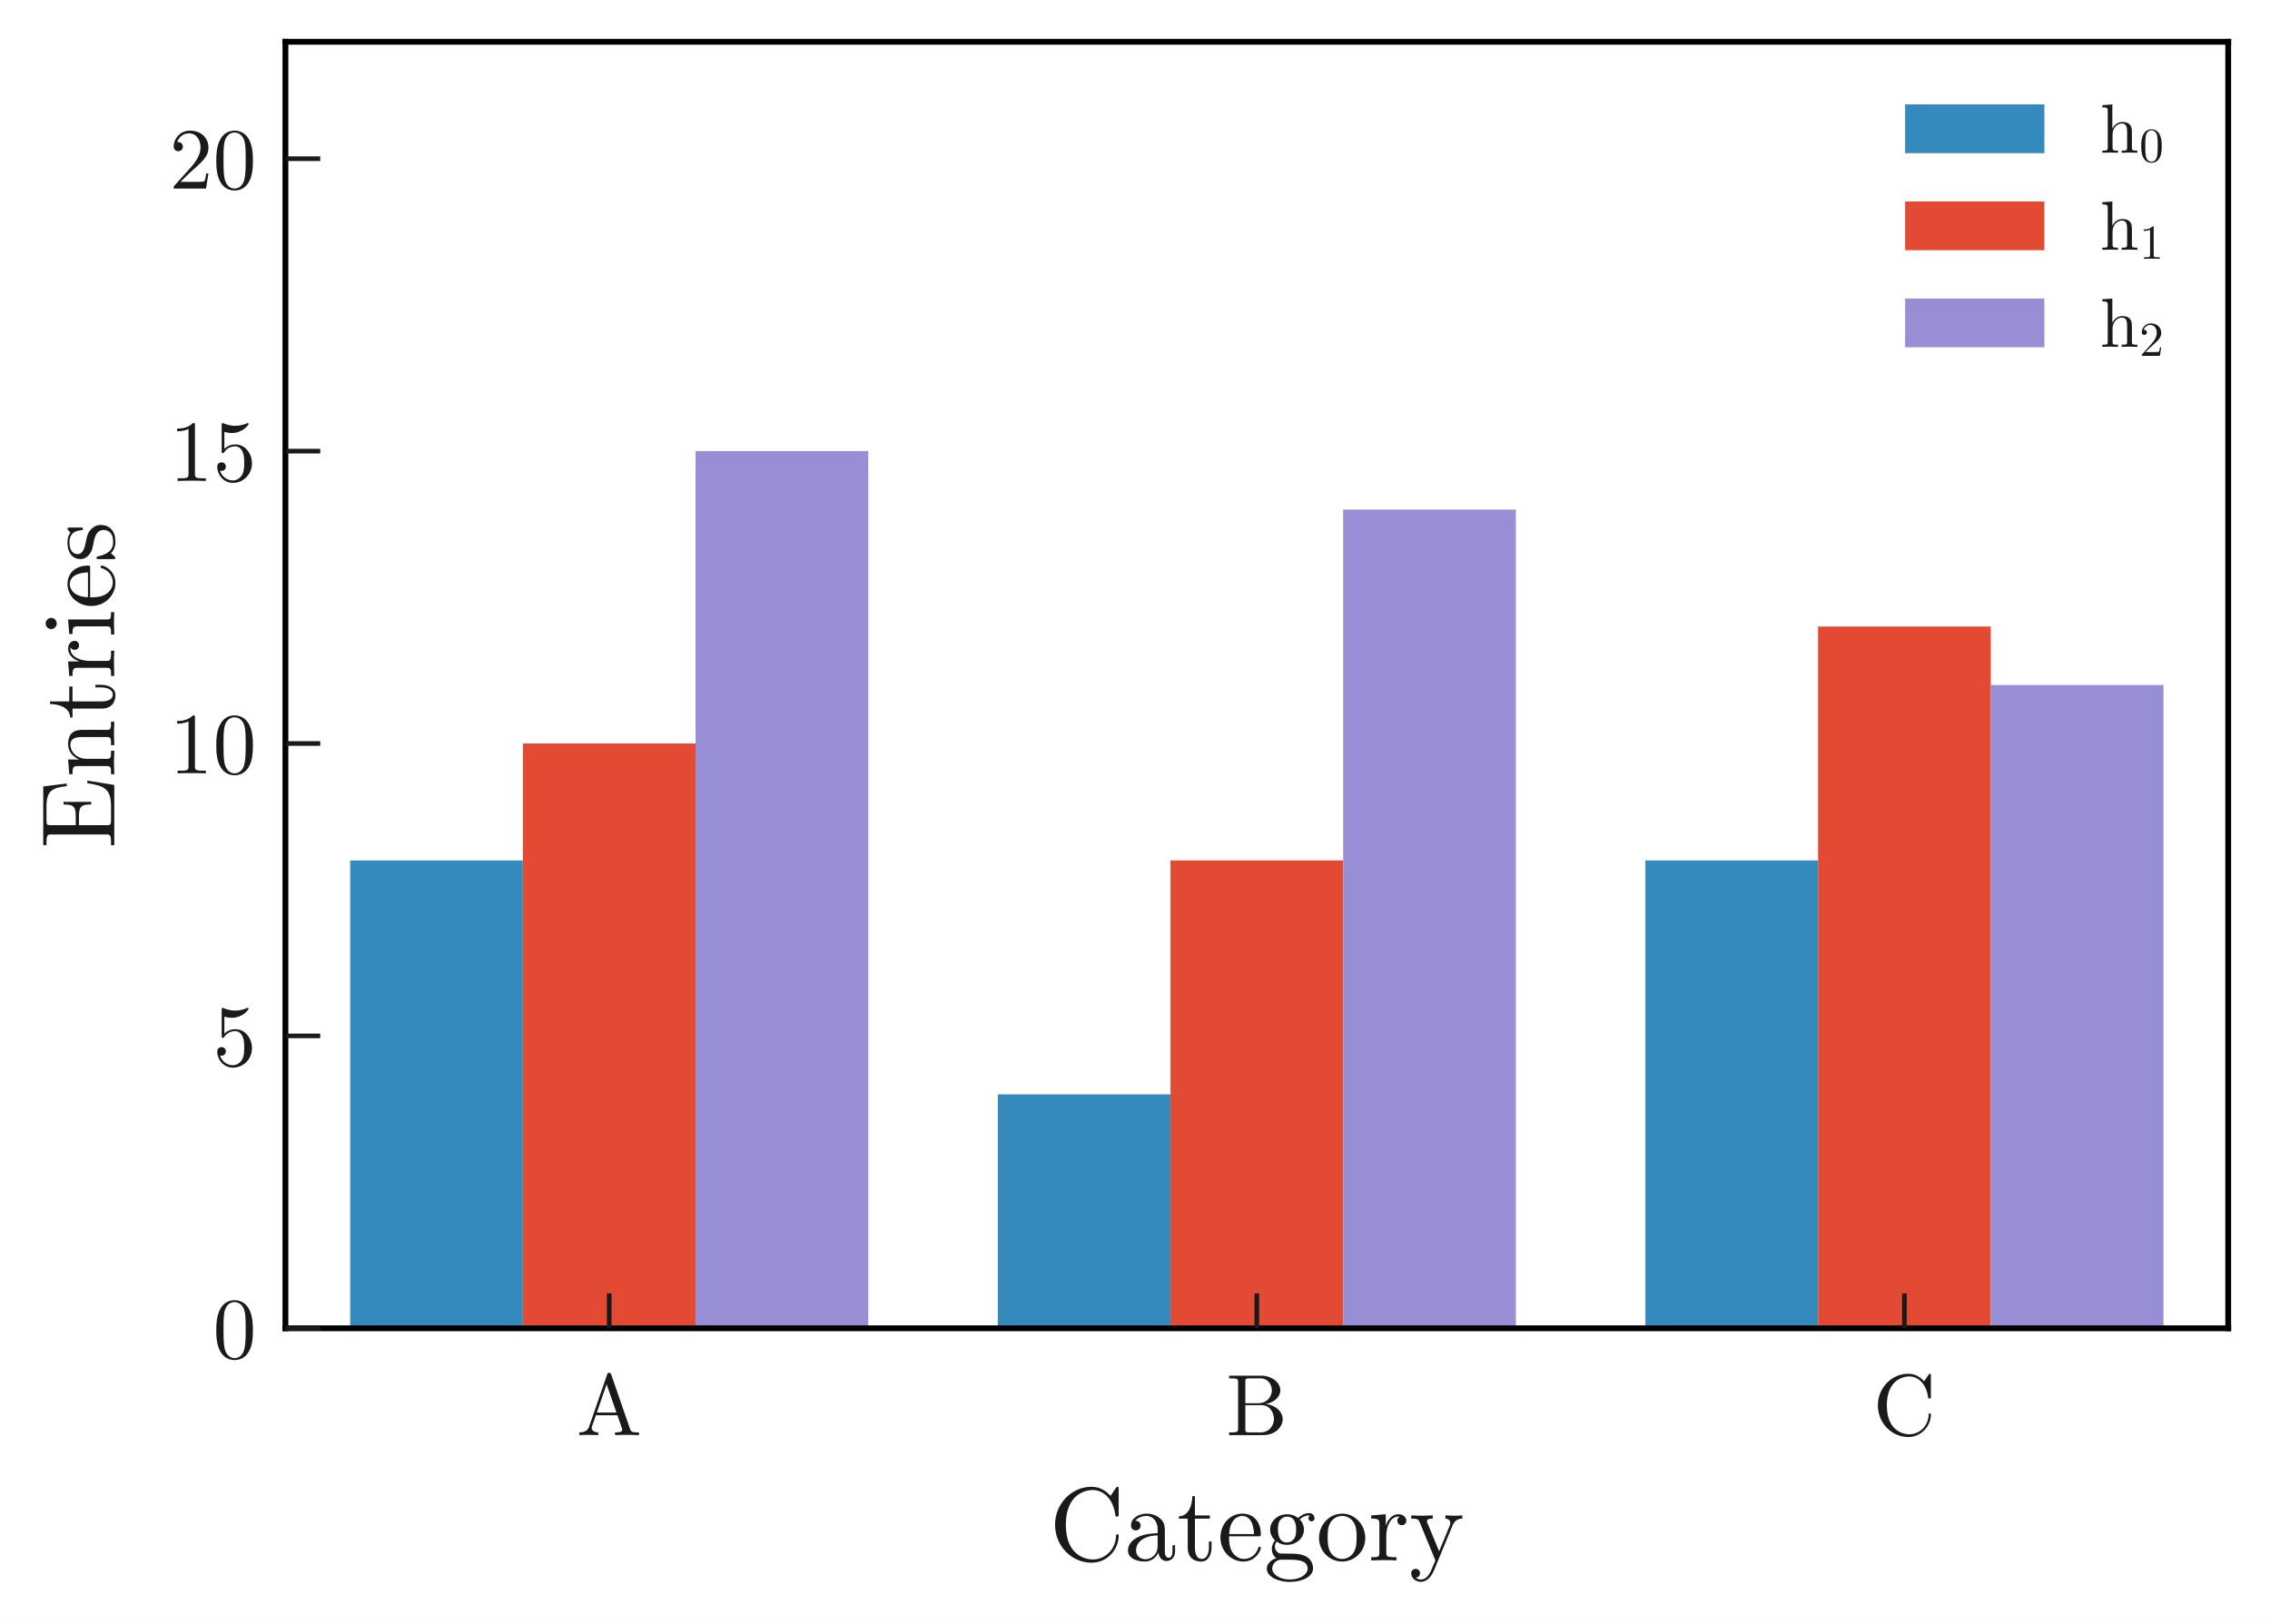
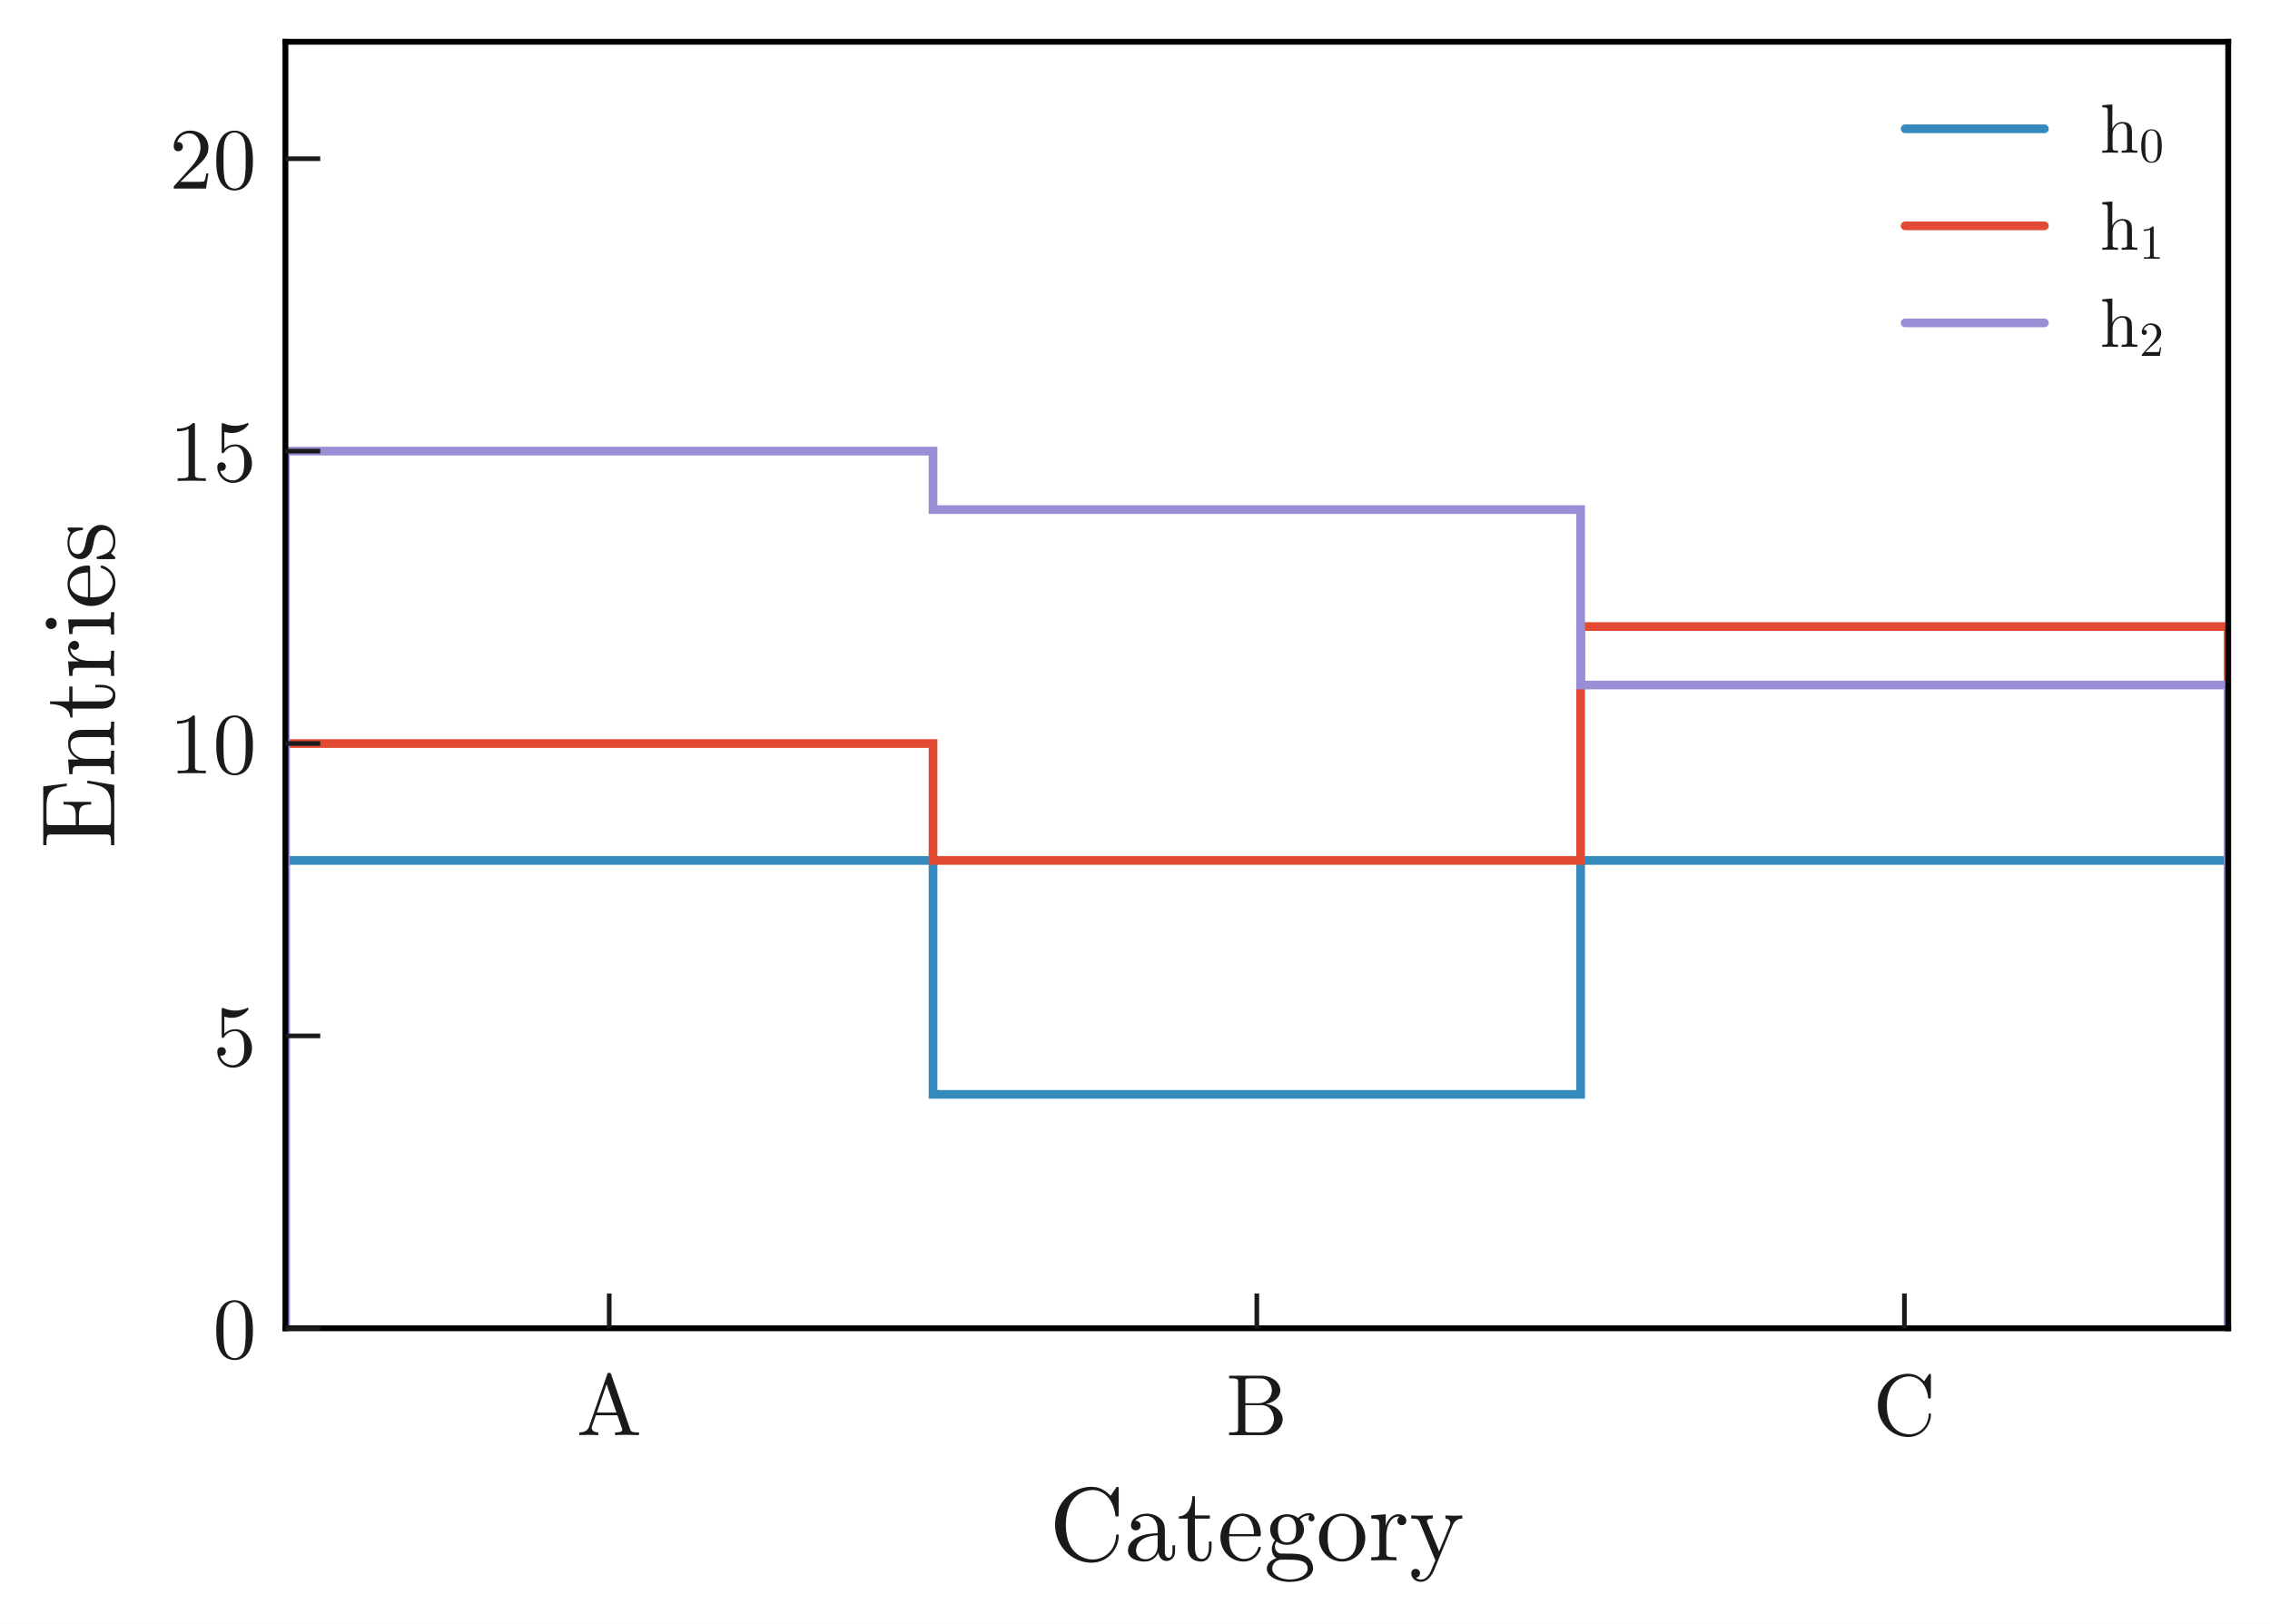
<svg xmlns="http://www.w3.org/2000/svg" xmlns:xlink="http://www.w3.org/1999/xlink" width="391.186pt" height="279.879pt" viewBox="0 0 391.186 279.879" version="1.1">
  <defs>
    <style type="text/css">*{stroke-linejoin: round; stroke-linecap: butt}</style>
  </defs>
  <g id="figure_1">
    <g id="patch_1">
      <path d="M 0 279.879  L 391.186 279.879  L 391.186 0  L 0 0  z " style="fill: #ffffff" />
    </g>
    <g id="axes_1">
      <g id="patch_2">
        <path d="M 49.186 228.96  L 383.986 228.96  L 383.986 7.2  L 49.186 7.2  z " style="fill: #ffffff" />
      </g>
      <g id="patch_3">
-         <path d="M 60.346 228.96  L 90.106 228.96  L 90.106 148.32  L 60.346 148.32  z " clip-path="url(#pe55f541f38)" style="fill: #348abd" />
+         <path d="M 49.186 228.96  L 49.186 148.32  L 160.786 148.32  L 160.786 188.64  L 272.386 188.64  L 272.386 148.32  L 383.986 148.32  L 383.986 228.96  " clip-path="url(#pe55f541f38)" style="fill: none; stroke: #348abd; stroke-width: 1.5; stroke-linejoin: miter" />
      </g>
      <g id="patch_4">
-         <path d="M 171.946 228.96  L 201.706 228.96  L 201.706 188.64  L 171.946 188.64  z " clip-path="url(#pe55f541f38)" style="fill: #348abd" />
+         <path d="M 49.186 228.96  L 49.186 128.16  L 160.786 128.16  L 160.786 148.32  L 272.386 148.32  L 272.386 108  L 383.986 108  L 383.986 228.96  " clip-path="url(#pe55f541f38)" style="fill: none; stroke: #e24a33; stroke-width: 1.5; stroke-linejoin: miter" />
      </g>
      <g id="patch_5">
-         <path d="M 283.546 228.96  L 313.306 228.96  L 313.306 148.32  L 283.546 148.32  z " clip-path="url(#pe55f541f38)" style="fill: #348abd" />
+         <path d="M 49.186 228.96  L 49.186 77.76  L 160.786 77.76  L 160.786 87.84  L 272.386 87.84  L 272.386 118.08  L 383.986 118.08  L 383.986 228.96  " clip-path="url(#pe55f541f38)" style="fill: none; stroke: #988ed5; stroke-width: 1.5; stroke-linejoin: miter" />
      </g>
      <g id="patch_6">
-         <path d="M 90.106 228.96  L 119.866 228.96  L 119.866 128.16  L 90.106 128.16  z " clip-path="url(#pe55f541f38)" style="fill: #e24a33" />
+         <path d="M 49.186 228.96  L 49.186 7.2  " style="fill: none; stroke: #000000; stroke-linejoin: miter; stroke-linecap: square" />
      </g>
      <g id="patch_7">
-         <path d="M 201.706 228.96  L 231.466 228.96  L 231.466 148.32  L 201.706 148.32  z " clip-path="url(#pe55f541f38)" style="fill: #e24a33" />
+         <path d="M 383.986 228.96  L 383.986 7.2  " style="fill: none; stroke: #000000; stroke-linejoin: miter; stroke-linecap: square" />
      </g>
      <g id="patch_8">
-         <path d="M 313.306 228.96  L 343.066 228.96  L 343.066 108  L 313.306 108  z " clip-path="url(#pe55f541f38)" style="fill: #e24a33" />
+         <path d="M 49.186 228.96  L 383.986 228.96  " style="fill: none; stroke: #000000; stroke-linejoin: miter; stroke-linecap: square" />
      </g>
      <g id="patch_9">
-         <path d="M 119.866 228.96  L 149.626 228.96  L 149.626 77.76  L 119.866 77.76  z " clip-path="url(#pe55f541f38)" style="fill: #988ed5" />
-       </g>
-       <g id="patch_10">
-         <path d="M 231.466 228.96  L 261.226 228.96  L 261.226 87.84  L 231.466 87.84  z " clip-path="url(#pe55f541f38)" style="fill: #988ed5" />
-       </g>
-       <g id="patch_11">
-         <path d="M 343.066 228.96  L 372.826 228.96  L 372.826 118.08  L 343.066 118.08  z " clip-path="url(#pe55f541f38)" style="fill: #988ed5" />
-       </g>
-       <g id="patch_12">
-         <path d="M 49.186 228.96  L 49.186 7.2  " style="fill: none; stroke: #000000; stroke-linejoin: miter; stroke-linecap: square" />
-       </g>
-       <g id="patch_13">
-         <path d="M 383.986 228.96  L 383.986 7.2  " style="fill: none; stroke: #000000; stroke-linejoin: miter; stroke-linecap: square" />
-       </g>
-       <g id="patch_14">
-         <path d="M 49.186 228.96  L 383.986 228.96  " style="fill: none; stroke: #000000; stroke-linejoin: miter; stroke-linecap: square" />
-       </g>
-       <g id="patch_15">
        <path d="M 49.186 7.2  L 383.986 7.2  " style="fill: none; stroke: #000000; stroke-linejoin: miter; stroke-linecap: square" />
      </g>
      <g id="matplotlib.axis_1">
        <g id="xtick_1">
          <g id="line2d_1">
            <defs>
              <path id="m8dec1b3d1d" d="M 0 0  L 0 -6  " style="stroke: #1a1a1a; stroke-width: 0.8" />
            </defs>
            <g>
              <use xlink:href="#m8dec1b3d1d" x="104.986" y="228.96" style="fill: #1a1a1a; stroke: #1a1a1a; stroke-width: 0.8" />
            </g>
          </g>
          <g id="text_1">
            <g style="fill: #1a1a1a" transform="translate(99.36125 247.3709) scale(0.15 -0.15)">
              <defs>
                <path id="LatinModernMath-Regular-41" d="M 4589 0  L 4589 198  L 4474 198  C 4090 198 4000 243 3930 454  L 2547 4454  C 2515 4538 2502 4582 2400 4582  C 2298 4582 2278 4544 2246 4454  L 922 627  C 806 301 550 205 205 198  L 205 0  L 858 19  L 1594 0  L 1594 198  C 1274 198 1114 358 1114 525  C 1114 544 1120 608 1126 621  L 1421 1459  L 3002 1459  L 3341 480  C 3347 454 3360 416 3360 390  C 3360 198 3002 198 2829 198  L 2829 0  C 3059 19 3507 19 3750 19  L 4589 0  z M 2931 1658  L 1491 1658  L 2208 3738  L 2931 1658  z " transform="scale(0.015625)" />
              </defs>
              <use xlink:href="#LatinModernMath-Regular-41" />
            </g>
          </g>
        </g>
        <g id="xtick_2">
          <g id="line2d_2">
            <g>
              <use xlink:href="#m8dec1b3d1d" x="216.586" y="228.96" style="fill: #1a1a1a; stroke: #1a1a1a; stroke-width: 0.8" />
            </g>
          </g>
          <g id="text_2">
            <g style="fill: #1a1a1a" transform="translate(211.2765 247.3709) scale(0.15 -0.15)">
              <defs>
                <path id="LatinModernMath-Regular-42" d="M 4166 1171  C 4166 1728 3642 2208 2931 2285  C 3552 2406 3994 2816 3994 3290  C 3994 3846 3405 4371 2573 4371  L 230 4371  L 230 4173  L 384 4173  C 877 4173 890 4102 890 3872  L 890 499  C 890 269 877 198 384 198  L 230 198  L 230 0  L 2739 0  C 3590 0 4166 570 4166 1171  z M 3373 3290  C 3373 2880 3059 2342 2349 2342  L 1421 2342  L 1421 3917  C 1421 4128 1434 4173 1734 4173  L 2528 4173  C 3149 4173 3373 3629 3373 3290  z M 3526 1178  C 3526 723 3194 198 2534 198  L 1734 198  C 1434 198 1421 243 1421 454  L 1421 2202  L 2624 2202  C 3258 2202 3526 1606 3526 1178  z " transform="scale(0.015625)" />
              </defs>
              <use xlink:href="#LatinModernMath-Regular-42" />
            </g>
          </g>
        </g>
        <g id="xtick_3">
          <g id="line2d_3">
            <g>
              <use xlink:href="#m8dec1b3d1d" x="328.186" y="228.96" style="fill: #1a1a1a; stroke: #1a1a1a; stroke-width: 0.8" />
            </g>
          </g>
          <g id="text_3">
            <g style="fill: #1a1a1a" transform="translate(322.771 247.3709) scale(0.15 -0.15)">
              <defs>
                <path id="LatinModernMath-Regular-43" d="M 4256 1491  C 4256 1555 4256 1600 4173 1600  C 4102 1600 4102 1562 4096 1498  C 4045 582 3360 58 2662 58  C 2272 58 1018 275 1018 2182  C 1018 4096 2266 4314 2656 4314  C 3354 4314 3923 3731 4051 2797  C 4064 2707 4064 2688 4154 2688  C 4256 2688 4256 2707 4256 2842  L 4256 4358  C 4256 4467 4256 4512 4186 4512  C 4160 4512 4134 4512 4083 4435  L 3763 3962  C 3526 4192 3200 4512 2586 4512  C 1389 4512 358 3494 358 2189  C 358 864 1395 -141 2586 -141  C 3629 -141 4256 749 4256 1491  z " transform="scale(0.015625)" />
              </defs>
              <use xlink:href="#LatinModernMath-Regular-43" />
            </g>
          </g>
        </g>
        <g id="text_4">
          <g style="fill: #1a1a1a" transform="translate(180.8098 268.9719) scale(0.18 -0.18)">
            <defs>
              <path id="LatinModernMath-Regular-61" d="M 3091 570  L 3091 928  L 2931 928  L 2931 570  C 2931 198 2771 160 2701 160  C 2490 160 2464 448 2464 480  L 2464 1760  C 2464 2029 2464 2278 2234 2515  C 1984 2765 1664 2867 1357 2867  C 832 2867 390 2566 390 2144  C 390 1952 518 1843 685 1843  C 864 1843 979 1971 979 2138  C 979 2214 947 2426 653 2432  C 826 2656 1139 2726 1344 2726  C 1658 2726 2022 2477 2022 1907  L 2022 1670  C 1696 1651 1248 1632 845 1440  C 365 1222 205 890 205 608  C 205 90 826 -70 1229 -70  C 1651 -70 1946 186 2067 486  C 2093 230 2266 -38 2566 -38  C 2701 -38 3091 51 3091 570  z M 2022 896  C 2022 288 1562 70 1274 70  C 960 70 698 294 698 614  C 698 966 966 1498 2022 1536  L 2022 896  z " transform="scale(0.015625)" />
              <path id="LatinModernMath-Regular-74" d="M 2125 794  L 2125 1158  L 1965 1158  L 1965 806  C 1965 333 1773 90 1536 90  C 1107 90 1107 672 1107 781  L 1107 2560  L 2022 2560  L 2022 2758  L 1107 2758  L 1107 3936  L 947 3936  C 941 3411 749 2726 122 2701  L 122 2560  L 666 2560  L 666 794  C 666 6 1261 -70 1491 -70  C 1946 -70 2125 384 2125 794  z " transform="scale(0.015625)" />
              <path id="LatinModernMath-Regular-65" d="M 2656 762  C 2656 826 2605 838 2573 838  C 2515 838 2502 800 2490 749  C 2266 90 1690 90 1626 90  C 1306 90 1050 282 902 518  C 710 826 710 1248 710 1478  L 2496 1478  C 2637 1478 2656 1478 2656 1613  C 2656 2246 2310 2867 1510 2867  C 768 2867 179 2208 179 1408  C 179 550 851 -70 1587 -70  C 2368 -70 2656 640 2656 762  z M 2234 1613  L 717 1613  C 755 2566 1293 2726 1510 2726  C 2170 2726 2234 1862 2234 1613  z " transform="scale(0.015625)" />
              <path id="LatinModernMath-Regular-67" d="M 3104 2586  C 3104 2694 3027 2899 2778 2899  C 2650 2899 2368 2861 2099 2598  C 1830 2810 1562 2829 1421 2829  C 826 2829 384 2387 384 1894  C 384 1613 525 1370 685 1235  C 602 1139 486 928 486 704  C 486 506 570 262 768 134  C 384 26 179 -250 179 -506  C 179 -966 813 -1318 1594 -1318  C 2349 -1318 3014 -992 3014 -493  C 3014 -269 2925 58 2598 237  C 2259 416 1888 416 1498 416  C 1338 416 1062 416 1018 422  C 813 448 678 646 678 851  C 678 877 678 1024 787 1152  C 1037 973 1299 954 1421 954  C 2016 954 2458 1395 2458 1888  C 2458 2125 2355 2362 2195 2509  C 2426 2726 2656 2758 2771 2758  C 2771 2758 2816 2758 2835 2752  C 2765 2726 2733 2656 2733 2579  C 2733 2470 2816 2394 2918 2394  C 2982 2394 3104 2438 3104 2586  z M 1978 1894  C 1978 1722 1971 1517 1875 1357  C 1824 1280 1677 1101 1421 1101  C 864 1101 864 1741 864 1888  C 864 2061 870 2266 966 2426  C 1018 2502 1165 2682 1421 2682  C 1978 2682 1978 2042 1978 1894  z M 2682 -506  C 2682 -851 2227 -1171 1600 -1171  C 954 -1171 512 -845 512 -506  C 512 -211 755 26 1037 45  L 1414 45  C 1965 45 2682 45 2682 -506  z " transform="scale(0.015625)" />
              <path id="LatinModernMath-Regular-6f" d="M 3014 1370  C 3014 2189 2374 2867 1600 2867  C 800 2867 179 2170 179 1370  C 179 544 845 -70 1594 -70  C 2368 -70 3014 557 3014 1370  z M 2483 1421  C 2483 1190 2483 845 2342 563  C 2202 275 1920 90 1600 90  C 1325 90 1043 224 870 518  C 710 800 710 1190 710 1421  C 710 1670 710 2016 864 2298  C 1037 2592 1338 2726 1594 2726  C 1875 2726 2150 2586 2317 2310  C 2483 2035 2483 1664 2483 1421  z " transform="scale(0.015625)" />
              <path id="LatinModernMath-Regular-72" d="M 2330 2438  C 2330 2643 2131 2829 1856 2829  C 1389 2829 1158 2400 1069 2125  L 1069 2829  L 179 2758  L 179 2560  C 627 2560 678 2515 678 2202  L 678 486  C 678 198 608 198 179 198  L 179 0  L 909 19  C 1165 19 1466 19 1722 0  L 1722 198  L 1587 198  C 1114 198 1101 269 1101 499  L 1101 1485  C 1101 2118 1370 2688 1856 2688  C 1901 2688 1914 2688 1926 2682  C 1907 2675 1779 2598 1779 2432  C 1779 2253 1914 2157 2054 2157  C 2170 2157 2330 2234 2330 2438  z " transform="scale(0.015625)" />
              <path id="LatinModernMath-Regular-79" d="M 3251 2560  L 3251 2758  C 3104 2746 2918 2739 2771 2739  L 2214 2758  L 2214 2560  C 2413 2554 2515 2445 2515 2285  C 2515 2221 2509 2208 2477 2131  L 1830 557  L 1120 2278  C 1094 2342 1082 2368 1082 2394  C 1082 2560 1318 2560 1440 2560  L 1440 2758  L 742 2739  C 570 2739 314 2746 122 2758  L 122 2560  C 429 2560 550 2560 640 2336  L 1600 0  L 1440 -378  C 1299 -730 1120 -1171 710 -1171  C 678 -1171 531 -1171 410 -1056  C 608 -1030 659 -890 659 -787  C 659 -621 538 -518 390 -518  C 262 -518 122 -602 122 -794  C 122 -1082 390 -1312 710 -1312  C 1114 -1312 1376 -947 1530 -582  L 2656 2150  C 2822 2554 3149 2560 3251 2560  z " transform="scale(0.015625)" />
            </defs>
            <use xlink:href="#LatinModernMath-Regular-43" />
            <use xlink:href="#LatinModernMath-Regular-61" x="72.2" />
            <use xlink:href="#LatinModernMath-Regular-74" x="122.2" />
            <use xlink:href="#LatinModernMath-Regular-65" x="161.1" />
            <use xlink:href="#LatinModernMath-Regular-67" x="205.5" />
            <use xlink:href="#LatinModernMath-Regular-6f" x="255.5" />
            <use xlink:href="#LatinModernMath-Regular-72" x="305.5" />
            <use xlink:href="#LatinModernMath-Regular-79" x="344.7" />
          </g>
        </g>
      </g>
      <g id="matplotlib.axis_2">
        <g id="ytick_1">
          <g id="line2d_4">
            <defs>
              <path id="mc947610920" d="M 0 0  L 6 0  " style="stroke: #1a1a1a; stroke-width: 0.8" />
            </defs>
            <g>
              <use xlink:href="#mc947610920" x="49.186" y="228.96" style="fill: #1a1a1a; stroke: #1a1a1a; stroke-width: 0.8" />
            </g>
          </g>
          <g id="text_5">
            <g style="fill: #1a1a1a" transform="translate(36.68625 234.1655) scale(0.15 -0.15)">
              <defs>
                <path id="LatinModernMath-Regular-30" d="M 2944 2048  C 2944 2560 2912 3072 2688 3546  C 2394 4160 1869 4262 1600 4262  C 1216 4262 749 4096 486 3501  C 282 3059 250 2560 250 2048  C 250 1568 275 992 538 506  C 813 -13 1280 -141 1594 -141  C 1939 -141 2426 -6 2707 602  C 2912 1043 2944 1542 2944 2048  z M 2413 2125  C 2413 1645 2413 1210 2342 800  C 2246 192 1882 0 1594 0  C 1344 0 966 160 851 774  C 781 1158 781 1747 781 2125  C 781 2534 781 2957 832 3302  C 954 4064 1434 4122 1594 4122  C 1805 4122 2227 4006 2349 3373  C 2413 3014 2413 2528 2413 2125  z " transform="scale(0.015625)" />
              </defs>
              <use xlink:href="#LatinModernMath-Regular-30" transform="translate(0 0.40625)" />
            </g>
          </g>
        </g>
        <g id="ytick_2">
          <g id="line2d_5">
            <g>
              <use xlink:href="#mc947610920" x="49.186" y="178.56" style="fill: #1a1a1a; stroke: #1a1a1a; stroke-width: 0.8" />
            </g>
          </g>
          <g id="text_6">
            <g style="fill: #1a1a1a" transform="translate(36.68625 183.7655) scale(0.15 -0.15)">
              <defs>
                <path id="LatinModernMath-Regular-35" d="M 2874 1286  C 2874 2048 2349 2688 1658 2688  C 1350 2688 1075 2586 845 2362  L 845 3610  C 973 3571 1184 3526 1389 3526  C 2176 3526 2624 4109 2624 4192  C 2624 4230 2605 4262 2560 4262  C 2560 4262 2541 4262 2509 4243  C 2381 4186 2067 4058 1638 4058  C 1382 4058 1088 4102 787 4237  C 736 4256 710 4256 710 4256  C 646 4256 646 4205 646 4102  L 646 2208  C 646 2093 646 2042 736 2042  C 781 2042 794 2061 819 2099  C 890 2202 1126 2547 1645 2547  C 1978 2547 2138 2253 2189 2138  C 2291 1901 2304 1651 2304 1331  C 2304 1107 2304 723 2150 454  C 1997 205 1760 38 1466 38  C 998 38 634 378 525 755  C 544 749 563 742 634 742  C 845 742 954 902 954 1056  C 954 1210 845 1370 634 1370  C 544 1370 320 1325 320 1030  C 320 480 762 -141 1478 -141  C 2221 -141 2874 474 2874 1286  z " transform="scale(0.015625)" />
              </defs>
              <use xlink:href="#LatinModernMath-Regular-35" transform="translate(0 0.40625)" />
            </g>
          </g>
        </g>
        <g id="ytick_3">
          <g id="line2d_6">
            <g>
              <use xlink:href="#mc947610920" x="49.186" y="128.16" style="fill: #1a1a1a; stroke: #1a1a1a; stroke-width: 0.8" />
            </g>
          </g>
          <g id="text_7">
            <g style="fill: #1a1a1a" transform="translate(29.18625 133.3655) scale(0.15 -0.15)">
              <defs>
                <path id="LatinModernMath-Regular-31" d="M 2682 0  L 2682 198  L 2477 198  C 1901 198 1882 269 1882 506  L 1882 4096  C 1882 4250 1882 4262 1734 4262  C 1338 3853 774 3853 570 3853  L 570 3654  C 698 3654 1075 3654 1408 3821  L 1408 506  C 1408 275 1389 198 813 198  L 608 198  L 608 0  C 832 19 1389 19 1645 19  C 1901 19 2458 19 2682 0  z " transform="scale(0.015625)" />
              </defs>
              <use xlink:href="#LatinModernMath-Regular-31" transform="translate(0 0.40625)" />
              <use xlink:href="#LatinModernMath-Regular-30" transform="translate(49.99999 0.40625)" />
            </g>
          </g>
        </g>
        <g id="ytick_4">
          <g id="line2d_7">
            <g>
              <use xlink:href="#mc947610920" x="49.186" y="77.76" style="fill: #1a1a1a; stroke: #1a1a1a; stroke-width: 0.8" />
            </g>
          </g>
          <g id="text_8">
            <g style="fill: #1a1a1a" transform="translate(29.18625 82.96547) scale(0.15 -0.15)">
              <use xlink:href="#LatinModernMath-Regular-31" transform="translate(0 0.40625)" />
              <use xlink:href="#LatinModernMath-Regular-35" transform="translate(49.99999 0.40625)" />
            </g>
          </g>
        </g>
        <g id="ytick_5">
          <g id="line2d_8">
            <g>
              <use xlink:href="#mc947610920" x="49.186" y="27.36" style="fill: #1a1a1a; stroke: #1a1a1a; stroke-width: 0.8" />
            </g>
          </g>
          <g id="text_9">
            <g style="fill: #1a1a1a" transform="translate(29.18625 32.56547) scale(0.15 -0.15)">
              <defs>
                <path id="LatinModernMath-Regular-32" d="M 2874 1114  L 2714 1114  C 2682 922 2637 640 2573 544  C 2528 493 2106 493 1965 493  L 813 493  L 1491 1152  C 2490 2035 2874 2381 2874 3021  C 2874 3750 2298 4262 1517 4262  C 794 4262 320 3674 320 3104  C 320 2746 640 2746 659 2746  C 768 2746 992 2822 992 3085  C 992 3251 877 3418 653 3418  C 602 3418 589 3418 570 3411  C 717 3827 1062 4064 1434 4064  C 2016 4064 2291 3546 2291 3021  C 2291 2509 1971 2003 1619 1606  L 390 237  C 320 166 320 154 320 0  L 2694 0  L 2874 1114  z " transform="scale(0.015625)" />
              </defs>
              <use xlink:href="#LatinModernMath-Regular-32" transform="translate(0 0.40625)" />
              <use xlink:href="#LatinModernMath-Regular-30" transform="translate(49.99999 0.40625)" />
            </g>
          </g>
        </g>
        <g id="text_10">
          <g style="fill: #1a1a1a" transform="translate(19.69312 146.2866) rotate(-90) scale(0.18 -0.18)">
            <defs>
              <path id="LatinModernMath-Regular-45" d="M 4173 1651  L 4013 1651  C 3853 666 3706 198 2605 198  L 1754 198  C 1453 198 1440 243 1440 454  L 1440 2163  L 2016 2163  C 2637 2163 2707 1958 2707 1414  L 2867 1414  L 2867 3110  L 2707 3110  C 2707 2560 2637 2362 2016 2362  L 1440 2362  L 1440 3898  C 1440 4109 1453 4154 1754 4154  L 2579 4154  C 3558 4154 3731 3802 3834 2912  L 3994 2912  L 3814 4352  L 211 4352  L 211 4154  L 365 4154  C 858 4154 870 4083 870 3853  L 870 499  C 870 269 858 198 365 198  L 211 198  L 211 0  L 3904 0  L 4173 1651  z " transform="scale(0.015625)" />
              <path id="LatinModernMath-Regular-6e" d="M 3424 0  L 3424 198  C 3091 198 2931 198 2925 390  L 2925 1613  C 2925 2163 2925 2362 2726 2592  C 2637 2701 2426 2829 2054 2829  C 1587 2829 1286 2554 1107 2157  L 1107 2829  L 205 2758  L 205 2560  C 653 2560 704 2515 704 2202  L 704 486  C 704 198 634 198 205 198  L 205 0  L 928 19  L 1645 0  L 1645 198  C 1216 198 1146 198 1146 486  L 1146 1664  C 1146 2330 1600 2688 2010 2688  C 2413 2688 2483 2342 2483 1978  L 2483 486  C 2483 198 2413 198 1984 198  L 1984 0  L 2707 19  L 3424 0  z " transform="scale(0.015625)" />
              <path id="LatinModernMath-Regular-69" d="M 1581 0  L 1581 198  C 1158 198 1133 230 1133 480  L 1133 2829  L 237 2758  L 237 2560  C 653 2560 710 2522 710 2208  L 710 486  C 710 198 640 198 211 198  L 211 0  L 915 19  C 1139 19 1363 6 1581 0  z M 1229 3866  C 1229 4038 1082 4205 890 4205  C 672 4205 544 4026 544 3866  C 544 3693 691 3526 883 3526  C 1101 3526 1229 3706 1229 3866  z " transform="scale(0.015625)" />
              <path id="LatinModernMath-Regular-73" d="M 2304 819  C 2304 1158 2112 1350 2035 1427  C 1824 1632 1574 1683 1306 1734  C 947 1805 518 1888 518 2259  C 518 2483 685 2746 1235 2746  C 1939 2746 1971 2170 1984 1971  C 1990 1914 2061 1914 2061 1914  C 2144 1914 2144 1946 2144 2067  L 2144 2714  C 2144 2822 2144 2867 2074 2867  C 2042 2867 2029 2867 1946 2790  C 1926 2765 1862 2707 1837 2688  C 1594 2867 1331 2867 1235 2867  C 454 2867 211 2438 211 2080  C 211 1856 314 1677 486 1536  C 691 1370 870 1331 1331 1242  C 1472 1216 1997 1114 1997 653  C 1997 326 1773 70 1274 70  C 736 70 506 435 384 979  C 365 1062 358 1088 294 1088  C 211 1088 211 1043 211 928  L 211 83  C 211 -26 211 -70 282 -70  C 314 -70 320 -64 442 58  C 454 70 454 83 570 205  C 851 -64 1139 -70 1274 -70  C 2010 -70 2304 358 2304 819  z " transform="scale(0.015625)" />
            </defs>
            <use xlink:href="#LatinModernMath-Regular-45" />
            <use xlink:href="#LatinModernMath-Regular-6e" x="68.1" />
            <use xlink:href="#LatinModernMath-Regular-74" x="123.7" />
            <use xlink:href="#LatinModernMath-Regular-72" x="162.6" />
            <use xlink:href="#LatinModernMath-Regular-69" x="201.8" />
            <use xlink:href="#LatinModernMath-Regular-65" x="229.6" />
            <use xlink:href="#LatinModernMath-Regular-73" x="274" />
          </g>
        </g>
      </g>
      <g id="legend_1">
-         <g id="patch_16">
-           <path d="M 328.306 26.4  L 352.306 26.4  L 352.306 18  L 328.306 18  z " style="fill: #348abd" />
+         <g id="line2d_9">
+           <path d="M 328.306 22.2  L 352.306 22.2  " style="fill: none; stroke: #348abd; stroke-width: 1.5; stroke-linecap: round" />
        </g>
        <g id="text_11">
          <g style="fill: #1a1a1a" transform="translate(361.9062 26.4) scale(0.12 -0.12)">
            <defs>
              <path id="LatinModernMath-Regular-68" d="M 3424 0  L 3424 198  C 3091 198 2931 198 2925 390  L 2925 1613  C 2925 2163 2925 2362 2726 2592  C 2637 2701 2426 2829 2054 2829  C 1517 2829 1235 2445 1133 2214  L 1126 2214  L 1126 4442  L 205 4371  L 205 4173  C 653 4173 704 4128 704 3814  L 704 486  C 704 198 634 198 205 198  L 205 0  L 928 19  L 1645 0  L 1645 198  C 1216 198 1146 198 1146 486  L 1146 1664  C 1146 2330 1600 2688 2010 2688  C 2413 2688 2483 2342 2483 1978  L 2483 486  C 2483 198 2413 198 1984 198  L 1984 0  L 2707 19  L 3424 0  z " transform="scale(0.015625)" />
            </defs>
            <use xlink:href="#LatinModernMath-Regular-68" transform="translate(0 0.59375)" />
            <use xlink:href="#LatinModernMath-Regular-30" transform="translate(56.35413 -12.33437) scale(0.7)" />
          </g>
        </g>
-         <g id="patch_17">
-           <path d="M 328.306 43.129  L 352.306 43.129  L 352.306 34.729  L 328.306 34.729  z " style="fill: #e24a33" />
+         <g id="line2d_10">
+           <path d="M 328.306 38.929  L 352.306 38.929  " style="fill: none; stroke: #e24a33; stroke-width: 1.5; stroke-linecap: round" />
        </g>
        <g id="text_12">
          <g style="fill: #1a1a1a" transform="translate(361.9062 43.12875) scale(0.12 -0.12)">
            <use xlink:href="#LatinModernMath-Regular-68" transform="translate(0 0.59375)" />
            <use xlink:href="#LatinModernMath-Regular-31" transform="translate(56.35413 -12.33437) scale(0.7)" />
          </g>
        </g>
-         <g id="patch_18">
-           <path d="M 328.306 59.858  L 352.306 59.858  L 352.306 51.458  L 328.306 51.458  z " style="fill: #988ed5" />
+         <g id="line2d_11">
+           <path d="M 328.306 55.657  L 352.306 55.657  " style="fill: none; stroke: #988ed5; stroke-width: 1.5; stroke-linecap: round" />
        </g>
        <g id="text_13">
          <g style="fill: #1a1a1a" transform="translate(361.9062 59.8575) scale(0.12 -0.12)">
            <use xlink:href="#LatinModernMath-Regular-68" transform="translate(0 0.59375)" />
            <use xlink:href="#LatinModernMath-Regular-32" transform="translate(56.35413 -12.33437) scale(0.7)" />
          </g>
        </g>
      </g>
    </g>
  </g>
  <defs>
    <clipPath id="pe55f541f38">
      <rect x="49.186" y="7.2" width="334.8" height="221.76" />
    </clipPath>
  </defs>
</svg>
